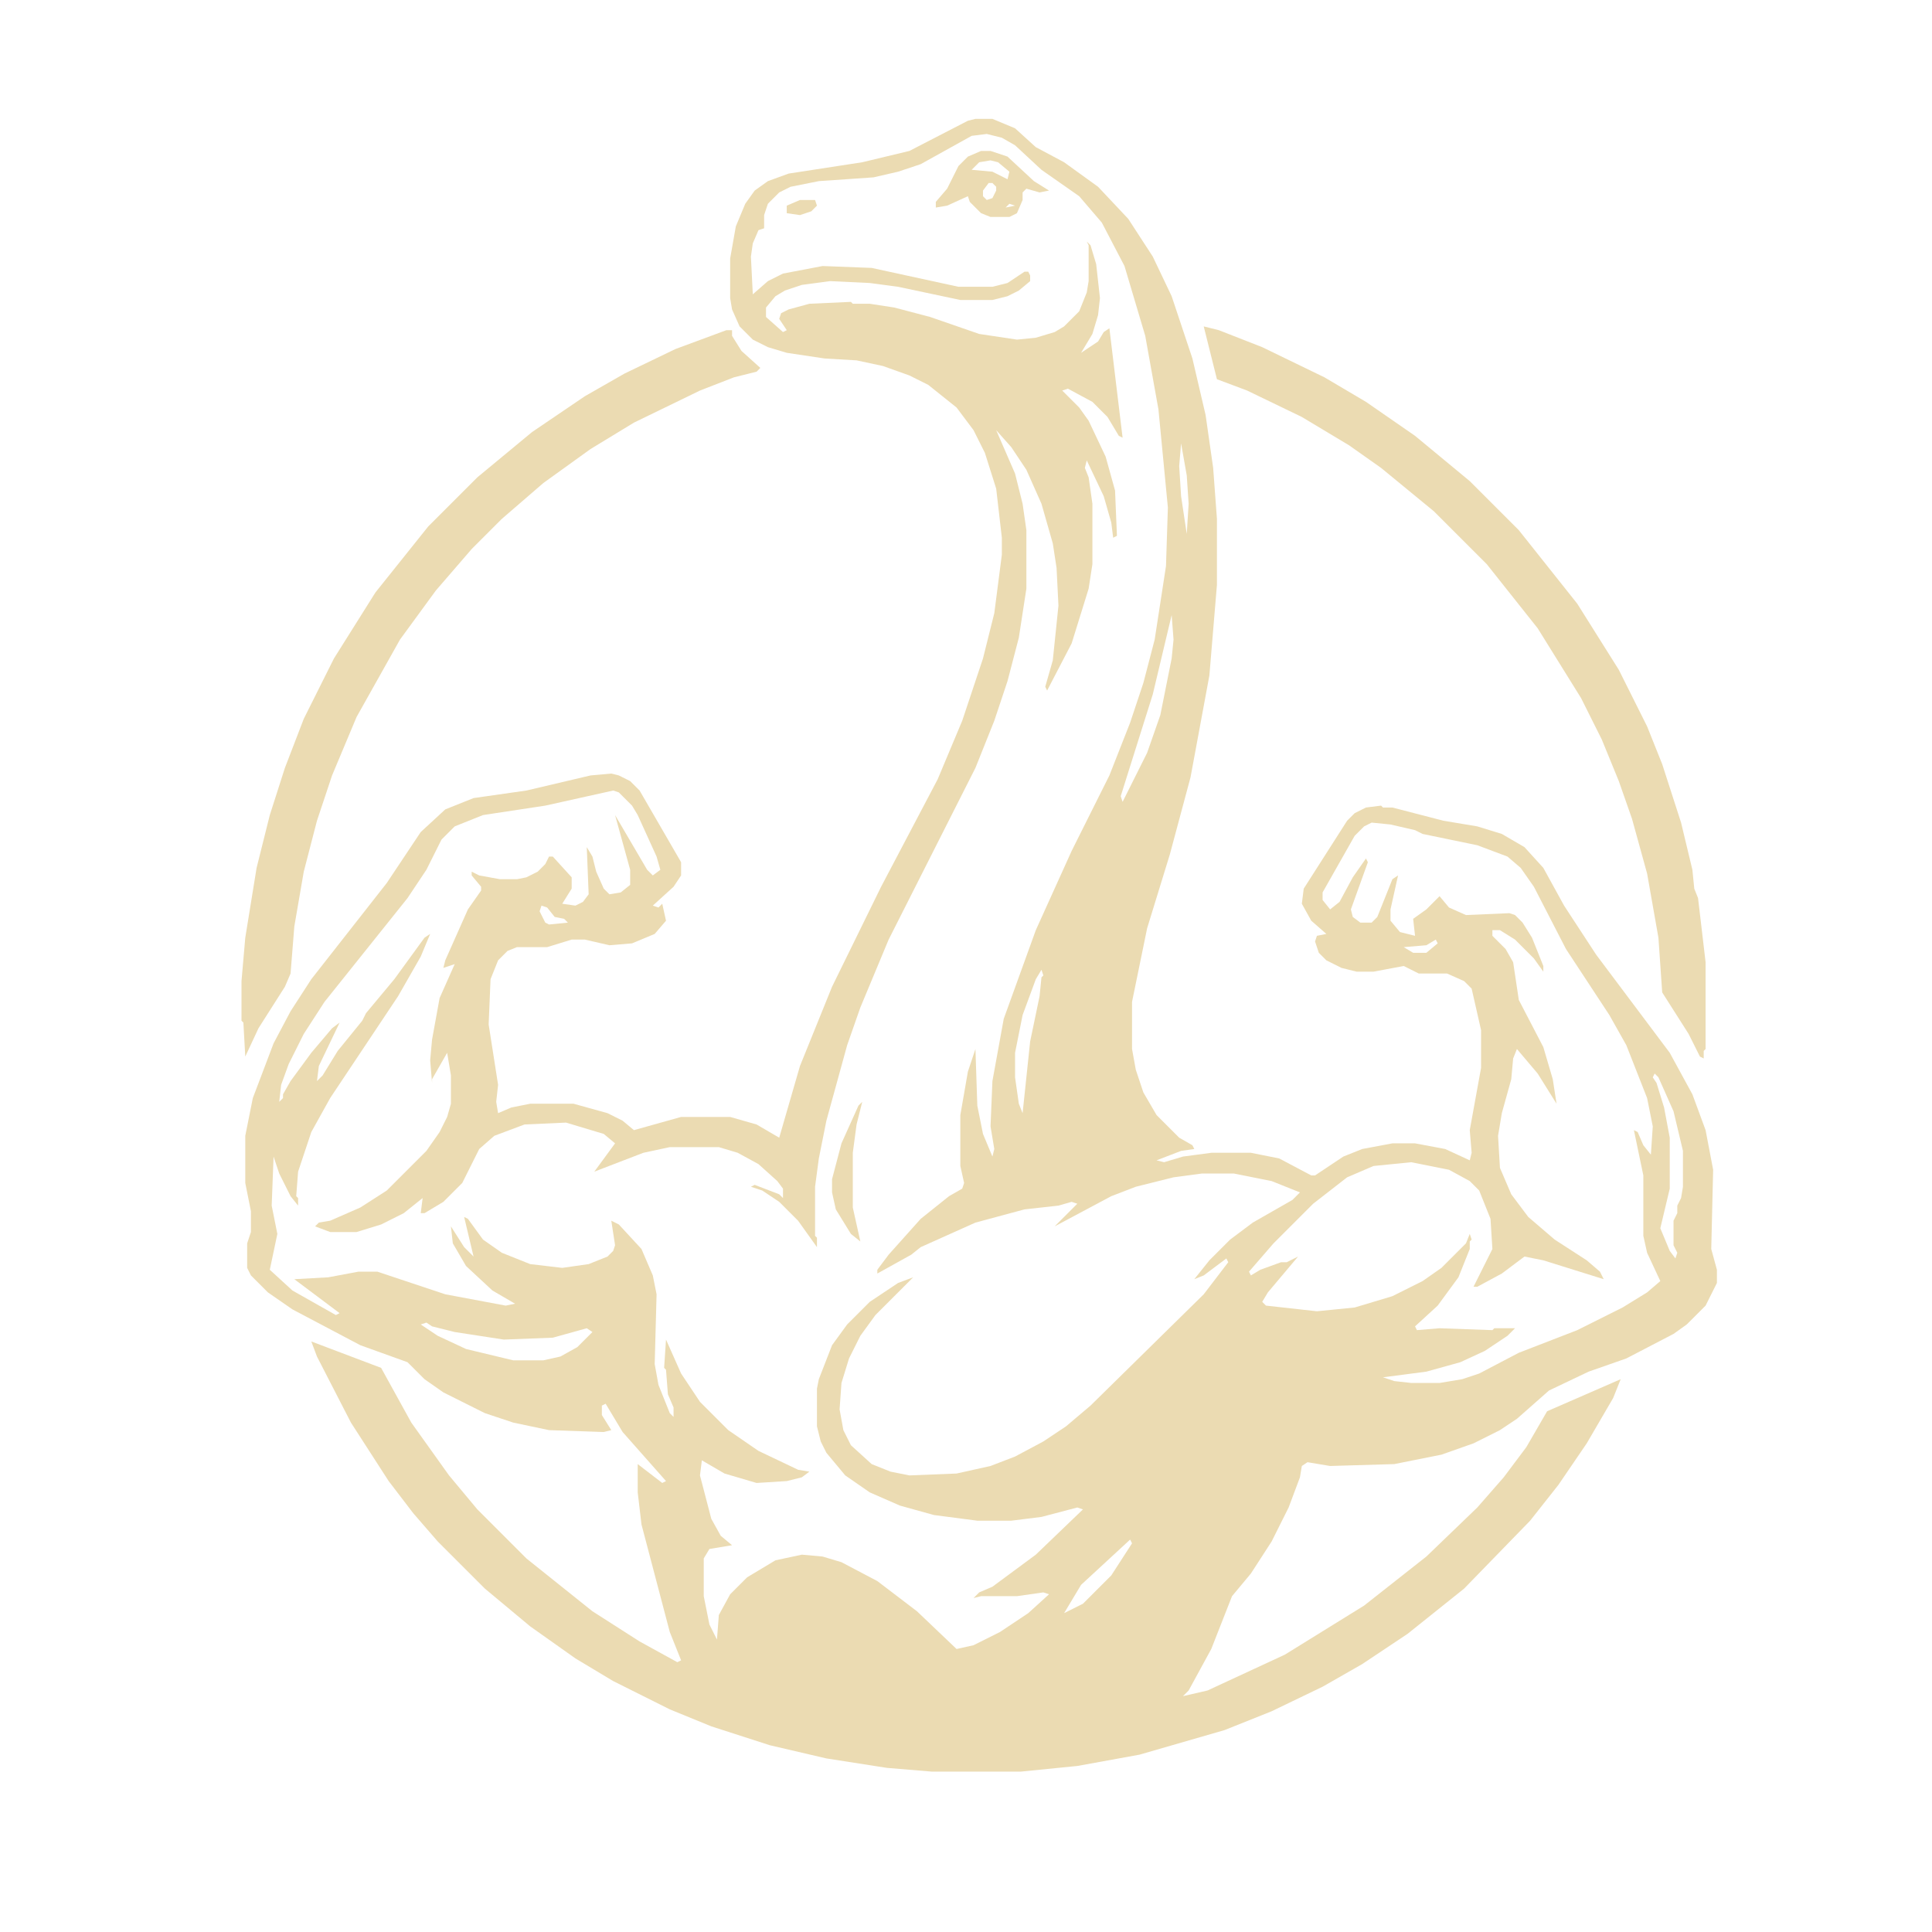
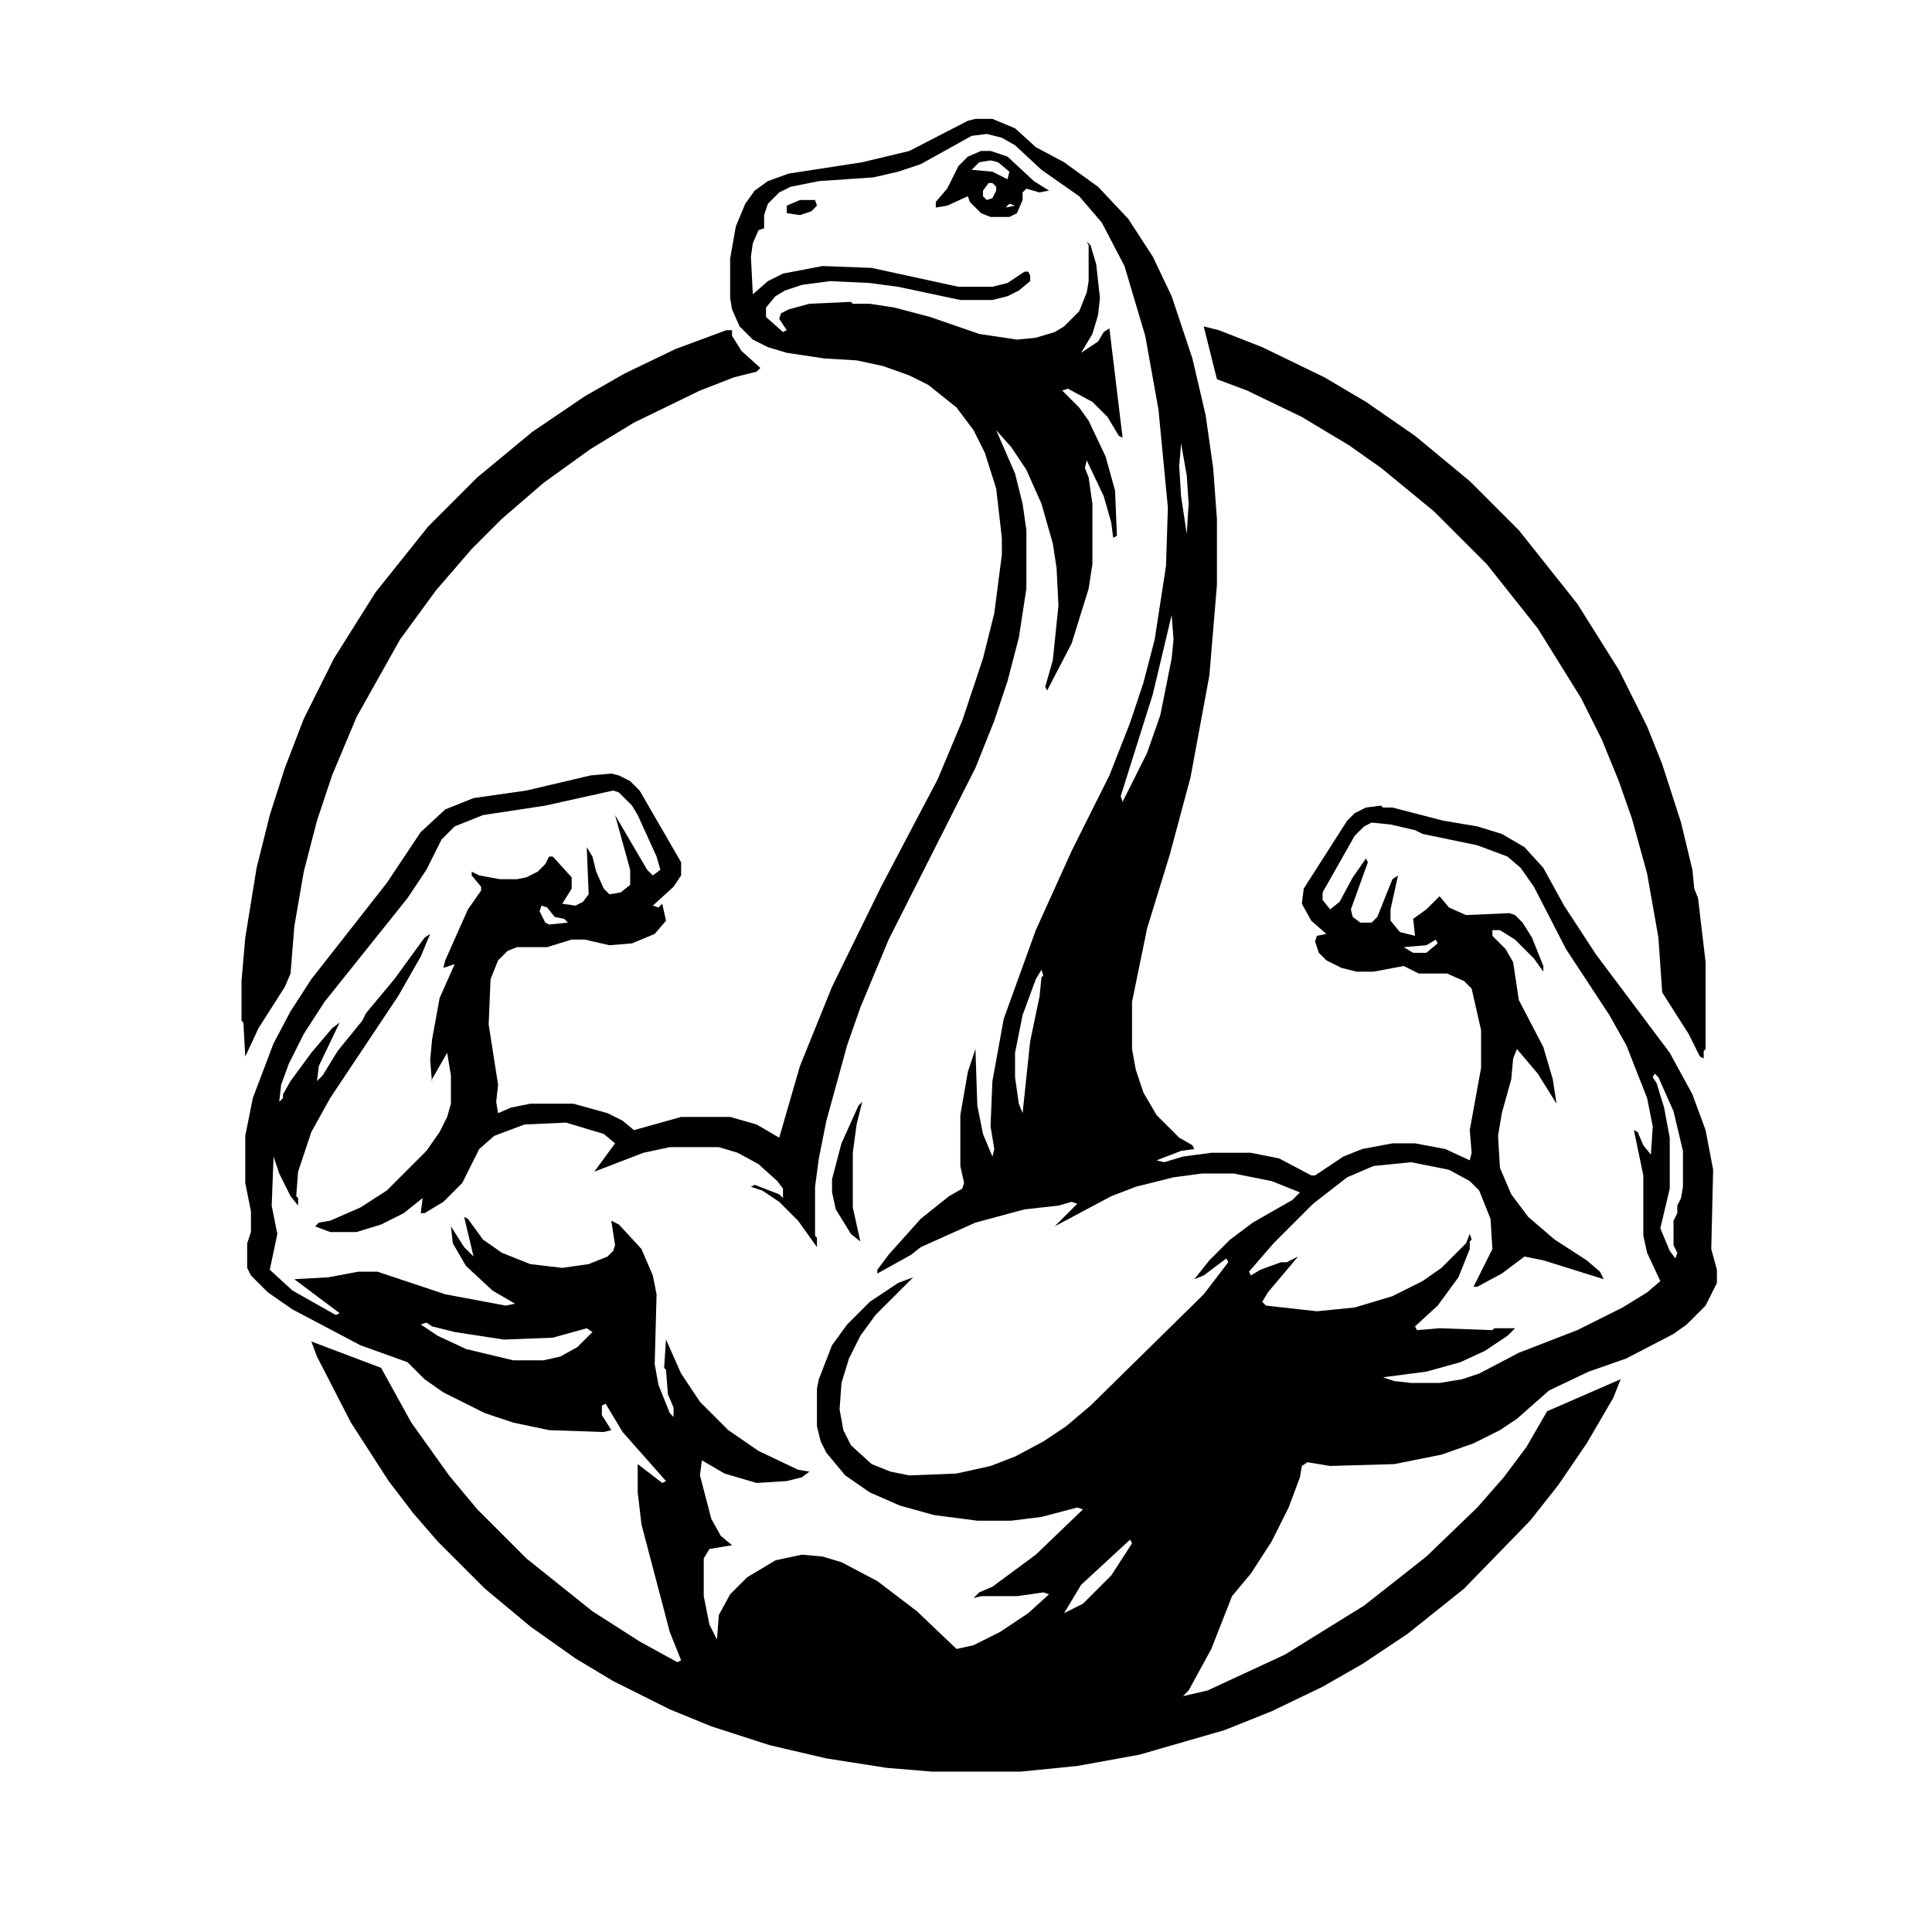
<svg xmlns="http://www.w3.org/2000/svg" viewBox="0 0 1024 1024" role="img" aria-labelledby="title desc">
-   <path fill="#ebdbb2" fill-rule="evenodd" d="     M 388 175 L 385 175 L 358 185 L 331 198 L 310 210 L 282 229 L 253 253 L 227 279 L 199 314 L 177 349 L 161 381 L 151 407 L 143 432 L 136 460 L 130 497 L 128 520 L 128 541 L 129 542 L 130 560 L 137 545 L 151 523 L 154 516 L 156 491 L 161 462 L 168 435 L 176 411 L 189 380 L 212 339 L 231 313 L 250 291 L 266 275 L 288 256 L 313 238 L 336 224 L 371 207 L 389 200 L 401 197 L 403 195 L 393 186 L 388 178 Z     M 638 173 L 645 201 L 661 207 L 690 221 L 715 236 L 732 248 L 760 271 L 788 299 L 815 333 L 838 370 L 849 392 L 858 414 L 865 434 L 873 463 L 879 497 L 881 526 L 895 548 L 901 560 L 903 561 L 903 557 L 904 556 L 904 510 L 900 476 L 898 471 L 897 461 L 891 436 L 881 405 L 873 385 L 858 355 L 836 320 L 805 281 L 779 255 L 750 231 L 724 213 L 702 200 L 669 184 L 646 175 Z     M 517 63 L 513 64 L 482 80 L 457 86 L 418 92 L 407 96 L 400 101 L 395 108 L 390 120 L 387 137 L 387 158 L 388 164 L 392 173 L 399 180 L 407 184 L 417 187 L 437 190 L 454 191 L 468 194 L 482 199 L 492 204 L 507 216 L 516 228 L 522 240 L 528 259 L 531 285 L 531 294 L 527 325 L 521 349 L 510 382 L 497 413 L 467 470 L 441 523 L 424 565 L 413 603 L 401 596 L 387 592 L 361 592 L 336 599 L 330 594 L 322 590 L 304 585 L 281 585 L 271 587 L 264 590 L 263 584 L 264 575 L 259 543 L 260 519 L 264 509 L 269 504 L 274 502 L 290 502 L 303 498 L 310 498 L 323 501 L 335 500 L 347 495 L 353 488 L 351 479 L 349 481 L 346 480 L 357 470 L 361 464 L 361 457 L 339 419 L 334 414 L 328 411 L 324 410 L 313 411 L 279 419 L 251 423 L 236 429 L 223 441 L 205 468 L 165 519 L 154 536 L 145 553 L 134 582 L 130 602 L 130 627 L 133 642 L 133 653 L 131 659 L 131 672 L 133 676 L 142 685 L 155 694 L 191 713 L 216 722 L 225 731 L 235 738 L 257 749 L 272 754 L 291 758 L 320 759 L 324 758 L 319 750 L 319 745 L 321 744 L 330 759 L 353 785 L 351 786 L 338 776 L 338 791 L 340 808 L 355 865 L 361 880 L 359 881 L 339 870 L 314 854 L 279 826 L 253 800 L 238 782 L 218 754 L 202 725 L 165 711 L 168 719 L 186 754 L 206 785 L 219 802 L 232 817 L 257 842 L 281 862 L 305 879 L 325 891 L 355 906 L 377 915 L 408 925 L 438 932 L 470 937 L 494 939 L 541 939 L 571 936 L 604 930 L 649 917 L 674 907 L 701 894 L 722 882 L 746 866 L 776 842 L 811 806 L 826 787 L 841 765 L 855 741 L 859 731 L 820 748 L 809 767 L 797 783 L 783 799 L 756 825 L 723 851 L 681 877 L 640 896 L 627 899 L 630 896 L 642 874 L 653 846 L 663 834 L 674 817 L 683 799 L 689 783 L 690 777 L 693 775 L 705 777 L 739 776 L 764 771 L 781 765 L 795 758 L 804 752 L 821 737 L 842 727 L 862 720 L 887 707 L 894 702 L 904 692 L 910 680 L 910 673 L 907 662 L 908 620 L 904 599 L 897 580 L 885 558 L 846 506 L 829 480 L 818 460 L 808 449 L 796 442 L 783 438 L 765 435 L 738 428 L 733 428 L 732 427 L 724 428 L 718 431 L 714 435 L 691 471 L 690 479 L 695 488 L 703 495 L 698 496 L 697 499 L 699 505 L 703 509 L 711 513 L 719 515 L 728 515 L 744 512 L 752 516 L 767 516 L 776 520 L 780 524 L 785 546 L 785 566 L 779 599 L 780 611 L 779 615 L 766 609 L 750 606 L 738 606 L 722 609 L 712 613 L 697 623 L 695 623 L 678 614 L 663 611 L 642 611 L 627 613 L 617 616 L 613 615 L 626 610 L 633 609 L 632 607 L 625 603 L 613 591 L 606 579 L 602 567 L 600 556 L 600 531 L 608 492 L 620 453 L 631 412 L 641 358 L 645 310 L 645 275 L 643 248 L 639 220 L 632 190 L 621 157 L 611 136 L 598 116 L 582 99 L 564 86 L 549 78 L 538 68 L 526 63 Z     M 599 816 L 600 818 L 589 835 L 574 850 L 564 855 L 573 840 Z     M 223 702 L 226 701 L 229 703 L 241 706 L 267 710 L 293 709 L 311 704 L 314 706 L 306 714 L 297 719 L 288 721 L 272 721 L 247 715 L 232 708 Z     M 877 569 L 879 571 L 887 589 L 892 610 L 892 629 L 891 635 L 889 639 L 889 643 L 887 647 L 887 660 L 889 664 L 888 667 L 885 663 L 880 651 L 885 630 L 885 603 L 882 587 L 878 574 L 876 571 Z     M 552 514 L 553 517 L 552 518 L 551 528 L 546 552 L 542 590 L 540 585 L 538 571 L 538 558 L 542 538 L 549 519 Z     M 762 500 L 756 505 L 749 505 L 744 502 L 756 501 L 761 498 Z     M 287 480 L 290 481 L 294 486 L 299 487 L 301 489 L 291 490 L 289 489 L 286 483 Z     M 727 436 L 737 437 L 750 440 L 754 442 L 783 448 L 799 454 L 806 460 L 813 470 L 830 503 L 853 538 L 862 554 L 873 582 L 876 597 L 875 612 L 871 607 L 868 600 L 866 599 L 871 623 L 871 655 L 873 664 L 880 679 L 873 685 L 860 693 L 836 705 L 805 717 L 784 728 L 775 731 L 763 733 L 748 733 L 739 732 L 733 730 L 756 727 L 774 722 L 787 716 L 799 708 L 803 704 L 792 704 L 791 705 L 763 704 L 751 705 L 750 703 L 762 692 L 773 677 L 779 662 L 779 658 L 780 657 L 779 654 L 777 659 L 764 672 L 754 679 L 738 687 L 718 693 L 698 695 L 671 692 L 669 690 L 672 685 L 688 666 L 682 669 L 679 669 L 668 673 L 663 676 L 662 674 L 675 659 L 696 638 L 714 624 L 728 618 L 748 616 L 768 620 L 779 626 L 784 631 L 790 646 L 791 662 L 781 682 L 783 682 L 796 675 L 808 666 L 818 668 L 850 678 L 848 674 L 841 668 L 824 657 L 810 645 L 801 633 L 795 619 L 794 602 L 796 590 L 801 572 L 802 561 L 804 556 L 815 569 L 825 585 L 823 572 L 818 555 L 805 530 L 802 510 L 798 503 L 791 496 L 791 493 L 795 493 L 803 498 L 813 508 L 818 515 L 818 512 L 812 497 L 807 489 L 803 485 L 800 484 L 777 485 L 768 481 L 763 475 L 756 482 L 749 487 L 750 496 L 742 494 L 737 488 L 737 482 L 741 464 L 738 466 L 730 486 L 727 489 L 721 489 L 717 486 L 716 482 L 725 457 L 724 455 L 717 465 L 710 478 L 705 482 L 701 477 L 701 473 L 718 443 L 723 438 Z     M 621 326 L 622 339 L 621 349 L 615 379 L 608 399 L 595 425 L 594 422 L 611 368 Z     M 626 235 L 629 252 L 630 267 L 629 283 L 626 263 L 625 247 Z     M 523 71 L 531 73 L 538 77 L 552 90 L 572 104 L 584 118 L 596 141 L 607 178 L 614 217 L 619 269 L 618 300 L 612 339 L 606 362 L 599 383 L 588 411 L 568 451 L 549 493 L 532 540 L 526 573 L 525 597 L 527 609 L 526 613 L 521 601 L 518 586 L 517 556 L 513 568 L 509 591 L 509 618 L 511 627 L 510 630 L 503 634 L 488 646 L 471 665 L 465 673 L 465 675 L 483 665 L 488 661 L 517 648 L 543 641 L 561 639 L 568 637 L 571 638 L 559 650 L 589 634 L 602 629 L 622 624 L 637 622 L 654 622 L 674 626 L 689 632 L 685 636 L 664 648 L 652 657 L 641 668 L 633 678 L 638 676 L 650 667 L 651 669 L 638 686 L 578 745 L 565 756 L 553 764 L 538 772 L 525 777 L 507 781 L 482 782 L 472 780 L 462 776 L 451 766 L 447 758 L 445 747 L 446 733 L 450 720 L 456 708 L 464 697 L 484 677 L 476 680 L 461 690 L 449 702 L 441 713 L 434 731 L 433 736 L 433 756 L 435 764 L 438 770 L 448 782 L 461 791 L 477 798 L 495 803 L 518 806 L 536 806 L 552 804 L 571 799 L 574 800 L 549 824 L 526 841 L 519 844 L 516 847 L 520 846 L 539 846 L 553 844 L 556 845 L 545 855 L 530 865 L 516 872 L 507 874 L 486 854 L 465 838 L 446 828 L 436 825 L 425 824 L 411 827 L 396 836 L 387 845 L 381 856 L 380 869 L 376 861 L 373 846 L 373 826 L 376 821 L 388 819 L 382 814 L 377 805 L 371 782 L 372 774 L 384 781 L 401 786 L 417 785 L 425 783 L 429 780 L 423 779 L 402 769 L 386 758 L 371 743 L 361 728 L 353 710 L 352 725 L 353 726 L 354 739 L 357 746 L 357 751 L 355 749 L 349 734 L 347 723 L 348 686 L 346 676 L 340 662 L 328 649 L 324 647 L 326 660 L 325 663 L 322 666 L 312 670 L 298 672 L 281 670 L 266 664 L 256 657 L 248 646 L 246 645 L 251 666 L 246 661 L 239 650 L 240 659 L 247 671 L 261 684 L 273 691 L 268 692 L 236 686 L 200 674 L 190 674 L 174 677 L 156 678 L 180 696 L 178 697 L 155 684 L 143 673 L 147 654 L 144 639 L 145 613 L 148 622 L 154 634 L 158 639 L 158 635 L 157 634 L 158 621 L 165 600 L 175 582 L 211 528 L 223 507 L 228 495 L 225 497 L 209 519 L 194 537 L 192 541 L 179 557 L 171 570 L 168 573 L 169 565 L 180 542 L 176 545 L 165 558 L 154 573 L 150 580 L 150 582 L 148 584 L 149 575 L 153 564 L 161 548 L 172 531 L 216 476 L 226 461 L 234 445 L 241 438 L 256 432 L 289 427 L 325 419 L 328 420 L 335 427 L 338 432 L 348 454 L 350 461 L 346 464 L 343 461 L 326 432 L 334 461 L 334 469 L 329 473 L 323 474 L 320 471 L 316 462 L 314 454 L 311 449 L 312 474 L 309 478 L 305 480 L 298 479 L 303 471 L 303 465 L 293 454 L 291 454 L 289 458 L 285 462 L 279 465 L 274 466 L 265 466 L 254 464 L 250 462 L 250 464 L 255 470 L 255 472 L 248 482 L 236 509 L 235 513 L 241 511 L 233 529 L 229 551 L 228 562 L 229 574 L 229 572 L 237 558 L 239 570 L 239 585 L 237 592 L 233 600 L 226 610 L 205 631 L 191 640 L 175 647 L 169 648 L 167 650 L 175 653 L 189 653 L 202 649 L 214 643 L 224 635 L 223 643 L 225 643 L 235 637 L 245 627 L 254 609 L 262 602 L 278 596 L 300 595 L 320 601 L 326 606 L 315 621 L 341 611 L 355 608 L 381 608 L 391 611 L 402 617 L 412 626 L 415 630 L 415 635 L 413 633 L 400 628 L 398 629 L 404 631 L 413 637 L 423 647 L 433 661 L 433 656 L 432 655 L 432 629 L 434 614 L 438 594 L 449 554 L 456 534 L 471 498 L 517 407 L 527 382 L 534 361 L 540 338 L 544 312 L 544 281 L 542 267 L 538 251 L 528 228 L 536 237 L 544 249 L 552 267 L 558 288 L 560 301 L 561 321 L 558 350 L 554 364 L 555 366 L 568 341 L 577 312 L 579 299 L 579 267 L 577 253 L 575 248 L 576 244 L 585 263 L 589 277 L 590 285 L 592 284 L 591 260 L 586 242 L 577 223 L 572 216 L 563 207 L 566 206 L 579 213 L 587 221 L 593 231 L 595 232 L 588 174 L 585 176 L 582 181 L 573 187 L 579 177 L 582 167 L 583 158 L 581 140 L 578 130 L 576 128 L 577 130 L 577 149 L 576 155 L 572 165 L 564 173 L 559 176 L 549 179 L 539 180 L 519 177 L 493 168 L 474 163 L 461 161 L 452 161 L 451 160 L 429 161 L 418 164 L 414 166 L 413 169 L 417 175 L 415 176 L 406 168 L 406 163 L 411 157 L 416 154 L 425 151 L 440 149 L 461 150 L 476 152 L 509 159 L 526 159 L 534 157 L 540 154 L 546 149 L 546 146 L 545 144 L 543 144 L 534 150 L 526 152 L 508 152 L 462 142 L 436 141 L 415 145 L 407 149 L 399 156 L 398 136 L 399 129 L 402 122 L 405 121 L 405 114 L 407 108 L 413 102 L 419 99 L 434 96 L 463 94 L 476 91 L 488 87 L 515 72 Z     M 457 584 L 455 586 L 446 606 L 441 625 L 441 632 L 443 641 L 451 654 L 456 658 L 452 640 L 452 611 L 454 596 Z     M 432 106 L 424 106 L 417 109 L 417 113 L 424 114 L 430 112 L 433 109 Z     M 496 110 L 502 109 L 513 104 L 514 107 L 520 113 L 525 115 L 535 115 L 539 113 L 542 106 L 542 102 L 544 100 L 551 102 L 556 101 L 548 96 L 534 83 L 525 80 L 520 80 L 513 83 L 508 88 L 502 100 L 496 107 Z     M 533 110 L 535 108 L 538 109 Z     M 526 97 L 528 99 L 528 101 L 526 105 L 523 106 L 521 104 L 521 101 L 524 97 Z     M 515 90 L 519 86 L 525 85 L 529 86 L 535 91 L 534 95 L 526 91 Z   " />
+   <path fill="#000000" fill-rule="evenodd" d="     M 388 175 L 385 175 L 358 185 L 331 198 L 310 210 L 282 229 L 253 253 L 227 279 L 199 314 L 177 349 L 161 381 L 151 407 L 143 432 L 136 460 L 130 497 L 128 520 L 128 541 L 129 542 L 130 560 L 137 545 L 151 523 L 154 516 L 156 491 L 161 462 L 168 435 L 176 411 L 189 380 L 212 339 L 231 313 L 250 291 L 266 275 L 288 256 L 313 238 L 336 224 L 371 207 L 389 200 L 401 197 L 403 195 L 393 186 L 388 178 Z     M 638 173 L 645 201 L 661 207 L 690 221 L 715 236 L 732 248 L 760 271 L 788 299 L 815 333 L 838 370 L 849 392 L 858 414 L 865 434 L 873 463 L 879 497 L 881 526 L 895 548 L 901 560 L 903 561 L 903 557 L 904 556 L 904 510 L 900 476 L 898 471 L 897 461 L 891 436 L 881 405 L 873 385 L 858 355 L 836 320 L 805 281 L 779 255 L 750 231 L 724 213 L 702 200 L 669 184 L 646 175 Z     M 517 63 L 513 64 L 482 80 L 457 86 L 418 92 L 407 96 L 400 101 L 395 108 L 390 120 L 387 137 L 387 158 L 388 164 L 392 173 L 399 180 L 407 184 L 417 187 L 437 190 L 454 191 L 468 194 L 482 199 L 492 204 L 507 216 L 516 228 L 522 240 L 528 259 L 531 285 L 531 294 L 527 325 L 521 349 L 510 382 L 497 413 L 467 470 L 441 523 L 424 565 L 413 603 L 401 596 L 387 592 L 361 592 L 336 599 L 330 594 L 322 590 L 304 585 L 281 585 L 271 587 L 264 590 L 263 584 L 264 575 L 259 543 L 260 519 L 264 509 L 269 504 L 274 502 L 290 502 L 303 498 L 310 498 L 323 501 L 335 500 L 347 495 L 353 488 L 351 479 L 349 481 L 346 480 L 357 470 L 361 464 L 361 457 L 339 419 L 334 414 L 328 411 L 324 410 L 313 411 L 279 419 L 251 423 L 236 429 L 223 441 L 205 468 L 165 519 L 154 536 L 145 553 L 134 582 L 130 602 L 130 627 L 133 642 L 133 653 L 131 659 L 131 672 L 133 676 L 142 685 L 155 694 L 191 713 L 216 722 L 225 731 L 235 738 L 257 749 L 272 754 L 291 758 L 320 759 L 324 758 L 319 750 L 319 745 L 321 744 L 330 759 L 353 785 L 351 786 L 338 776 L 338 791 L 340 808 L 355 865 L 361 880 L 359 881 L 339 870 L 314 854 L 279 826 L 253 800 L 238 782 L 218 754 L 202 725 L 165 711 L 168 719 L 186 754 L 206 785 L 219 802 L 232 817 L 257 842 L 281 862 L 305 879 L 325 891 L 355 906 L 377 915 L 408 925 L 438 932 L 470 937 L 494 939 L 541 939 L 571 936 L 604 930 L 649 917 L 674 907 L 701 894 L 722 882 L 746 866 L 776 842 L 811 806 L 826 787 L 841 765 L 855 741 L 859 731 L 820 748 L 809 767 L 797 783 L 783 799 L 756 825 L 723 851 L 681 877 L 640 896 L 627 899 L 630 896 L 642 874 L 653 846 L 663 834 L 674 817 L 683 799 L 689 783 L 690 777 L 693 775 L 705 777 L 739 776 L 764 771 L 781 765 L 795 758 L 804 752 L 821 737 L 842 727 L 862 720 L 887 707 L 894 702 L 904 692 L 910 680 L 910 673 L 907 662 L 908 620 L 904 599 L 897 580 L 885 558 L 846 506 L 829 480 L 818 460 L 808 449 L 796 442 L 783 438 L 765 435 L 738 428 L 733 428 L 732 427 L 724 428 L 718 431 L 714 435 L 691 471 L 690 479 L 695 488 L 703 495 L 698 496 L 697 499 L 699 505 L 703 509 L 711 513 L 719 515 L 728 515 L 744 512 L 752 516 L 767 516 L 776 520 L 780 524 L 785 546 L 785 566 L 779 599 L 780 611 L 779 615 L 766 609 L 750 606 L 738 606 L 722 609 L 712 613 L 697 623 L 695 623 L 678 614 L 663 611 L 642 611 L 627 613 L 617 616 L 613 615 L 626 610 L 633 609 L 632 607 L 625 603 L 613 591 L 606 579 L 602 567 L 600 556 L 600 531 L 608 492 L 620 453 L 631 412 L 641 358 L 645 310 L 645 275 L 643 248 L 639 220 L 632 190 L 621 157 L 611 136 L 598 116 L 582 99 L 564 86 L 549 78 L 538 68 L 526 63 Z     M 599 816 L 600 818 L 589 835 L 574 850 L 564 855 L 573 840 Z     M 223 702 L 226 701 L 229 703 L 241 706 L 267 710 L 293 709 L 311 704 L 314 706 L 306 714 L 297 719 L 288 721 L 272 721 L 247 715 L 232 708 Z     M 877 569 L 879 571 L 887 589 L 892 610 L 892 629 L 891 635 L 889 639 L 889 643 L 887 647 L 887 660 L 889 664 L 888 667 L 885 663 L 880 651 L 885 630 L 885 603 L 882 587 L 878 574 L 876 571 Z     M 552 514 L 553 517 L 552 518 L 551 528 L 546 552 L 542 590 L 540 585 L 538 571 L 538 558 L 542 538 L 549 519 Z     M 762 500 L 756 505 L 749 505 L 744 502 L 756 501 L 761 498 Z     M 287 480 L 290 481 L 294 486 L 299 487 L 301 489 L 291 490 L 289 489 L 286 483 Z     M 727 436 L 737 437 L 750 440 L 754 442 L 783 448 L 799 454 L 806 460 L 813 470 L 830 503 L 853 538 L 862 554 L 873 582 L 876 597 L 875 612 L 871 607 L 868 600 L 866 599 L 871 623 L 871 655 L 873 664 L 880 679 L 873 685 L 860 693 L 836 705 L 805 717 L 784 728 L 775 731 L 763 733 L 748 733 L 739 732 L 733 730 L 756 727 L 774 722 L 787 716 L 799 708 L 803 704 L 792 704 L 791 705 L 763 704 L 751 705 L 750 703 L 762 692 L 773 677 L 779 662 L 779 658 L 780 657 L 779 654 L 777 659 L 764 672 L 754 679 L 738 687 L 718 693 L 698 695 L 671 692 L 669 690 L 672 685 L 688 666 L 682 669 L 679 669 L 668 673 L 663 676 L 662 674 L 675 659 L 696 638 L 714 624 L 728 618 L 748 616 L 768 620 L 779 626 L 784 631 L 790 646 L 791 662 L 781 682 L 783 682 L 796 675 L 808 666 L 818 668 L 850 678 L 848 674 L 841 668 L 824 657 L 810 645 L 801 633 L 795 619 L 794 602 L 796 590 L 801 572 L 802 561 L 804 556 L 815 569 L 825 585 L 823 572 L 818 555 L 805 530 L 802 510 L 798 503 L 791 496 L 791 493 L 795 493 L 803 498 L 813 508 L 818 515 L 818 512 L 812 497 L 807 489 L 803 485 L 800 484 L 777 485 L 768 481 L 763 475 L 756 482 L 749 487 L 750 496 L 742 494 L 737 488 L 737 482 L 741 464 L 738 466 L 730 486 L 727 489 L 721 489 L 717 486 L 716 482 L 725 457 L 724 455 L 717 465 L 710 478 L 705 482 L 701 477 L 701 473 L 718 443 L 723 438 Z     M 621 326 L 622 339 L 621 349 L 615 379 L 608 399 L 595 425 L 594 422 L 611 368 Z     M 626 235 L 629 252 L 630 267 L 629 283 L 626 263 L 625 247 Z     M 523 71 L 531 73 L 538 77 L 552 90 L 572 104 L 584 118 L 596 141 L 607 178 L 614 217 L 619 269 L 618 300 L 612 339 L 606 362 L 599 383 L 588 411 L 568 451 L 549 493 L 532 540 L 526 573 L 525 597 L 527 609 L 526 613 L 521 601 L 518 586 L 517 556 L 513 568 L 509 591 L 509 618 L 511 627 L 510 630 L 503 634 L 488 646 L 471 665 L 465 673 L 465 675 L 483 665 L 488 661 L 517 648 L 543 641 L 561 639 L 568 637 L 571 638 L 559 650 L 589 634 L 602 629 L 622 624 L 637 622 L 654 622 L 674 626 L 689 632 L 685 636 L 664 648 L 652 657 L 641 668 L 633 678 L 638 676 L 650 667 L 651 669 L 638 686 L 578 745 L 565 756 L 553 764 L 538 772 L 525 777 L 507 781 L 482 782 L 472 780 L 462 776 L 451 766 L 447 758 L 445 747 L 446 733 L 450 720 L 456 708 L 464 697 L 484 677 L 476 680 L 461 690 L 449 702 L 441 713 L 434 731 L 433 736 L 433 756 L 435 764 L 438 770 L 448 782 L 461 791 L 477 798 L 495 803 L 518 806 L 536 806 L 552 804 L 571 799 L 574 800 L 549 824 L 526 841 L 519 844 L 516 847 L 520 846 L 539 846 L 553 844 L 556 845 L 545 855 L 530 865 L 516 872 L 507 874 L 486 854 L 465 838 L 446 828 L 436 825 L 425 824 L 411 827 L 396 836 L 387 845 L 381 856 L 380 869 L 376 861 L 373 846 L 373 826 L 376 821 L 388 819 L 382 814 L 377 805 L 371 782 L 372 774 L 384 781 L 401 786 L 417 785 L 425 783 L 429 780 L 423 779 L 402 769 L 386 758 L 371 743 L 361 728 L 353 710 L 352 725 L 353 726 L 354 739 L 357 746 L 357 751 L 355 749 L 349 734 L 347 723 L 348 686 L 346 676 L 340 662 L 328 649 L 324 647 L 326 660 L 325 663 L 322 666 L 312 670 L 298 672 L 281 670 L 266 664 L 256 657 L 248 646 L 246 645 L 251 666 L 246 661 L 239 650 L 240 659 L 247 671 L 261 684 L 273 691 L 268 692 L 236 686 L 200 674 L 190 674 L 174 677 L 156 678 L 180 696 L 178 697 L 155 684 L 143 673 L 147 654 L 144 639 L 145 613 L 148 622 L 154 634 L 158 639 L 158 635 L 157 634 L 158 621 L 165 600 L 175 582 L 211 528 L 223 507 L 228 495 L 225 497 L 209 519 L 194 537 L 192 541 L 179 557 L 171 570 L 168 573 L 169 565 L 180 542 L 176 545 L 165 558 L 154 573 L 150 580 L 150 582 L 148 584 L 149 575 L 153 564 L 161 548 L 172 531 L 216 476 L 226 461 L 234 445 L 241 438 L 256 432 L 289 427 L 325 419 L 328 420 L 335 427 L 338 432 L 348 454 L 350 461 L 346 464 L 343 461 L 326 432 L 334 461 L 334 469 L 329 473 L 323 474 L 320 471 L 316 462 L 314 454 L 311 449 L 312 474 L 309 478 L 305 480 L 298 479 L 303 471 L 303 465 L 293 454 L 291 454 L 289 458 L 285 462 L 279 465 L 274 466 L 265 466 L 254 464 L 250 462 L 250 464 L 255 470 L 255 472 L 248 482 L 236 509 L 235 513 L 241 511 L 233 529 L 229 551 L 228 562 L 229 574 L 229 572 L 237 558 L 239 570 L 239 585 L 237 592 L 233 600 L 226 610 L 205 631 L 191 640 L 175 647 L 169 648 L 167 650 L 175 653 L 189 653 L 202 649 L 214 643 L 224 635 L 223 643 L 225 643 L 235 637 L 245 627 L 254 609 L 262 602 L 278 596 L 300 595 L 320 601 L 326 606 L 315 621 L 341 611 L 355 608 L 381 608 L 391 611 L 402 617 L 412 626 L 415 630 L 415 635 L 413 633 L 400 628 L 398 629 L 404 631 L 413 637 L 423 647 L 433 661 L 433 656 L 432 655 L 432 629 L 434 614 L 438 594 L 449 554 L 456 534 L 471 498 L 517 407 L 527 382 L 534 361 L 540 338 L 544 312 L 544 281 L 542 267 L 538 251 L 528 228 L 536 237 L 544 249 L 552 267 L 558 288 L 560 301 L 561 321 L 558 350 L 554 364 L 555 366 L 568 341 L 577 312 L 579 299 L 579 267 L 577 253 L 575 248 L 576 244 L 585 263 L 589 277 L 590 285 L 592 284 L 591 260 L 586 242 L 577 223 L 572 216 L 563 207 L 566 206 L 579 213 L 587 221 L 593 231 L 595 232 L 588 174 L 585 176 L 582 181 L 573 187 L 579 177 L 582 167 L 583 158 L 581 140 L 578 130 L 576 128 L 577 130 L 577 149 L 576 155 L 572 165 L 564 173 L 559 176 L 549 179 L 539 180 L 519 177 L 493 168 L 474 163 L 461 161 L 452 161 L 451 160 L 429 161 L 418 164 L 414 166 L 413 169 L 417 175 L 415 176 L 406 168 L 406 163 L 411 157 L 416 154 L 425 151 L 440 149 L 461 150 L 476 152 L 509 159 L 526 159 L 534 157 L 540 154 L 546 149 L 546 146 L 545 144 L 543 144 L 534 150 L 526 152 L 508 152 L 462 142 L 436 141 L 415 145 L 407 149 L 399 156 L 398 136 L 399 129 L 402 122 L 405 121 L 405 114 L 407 108 L 413 102 L 419 99 L 434 96 L 463 94 L 476 91 L 488 87 L 515 72 Z     M 457 584 L 455 586 L 446 606 L 441 625 L 441 632 L 443 641 L 451 654 L 456 658 L 452 640 L 452 611 L 454 596 Z     M 432 106 L 424 106 L 417 109 L 417 113 L 424 114 L 430 112 L 433 109 Z     M 496 110 L 502 109 L 513 104 L 514 107 L 520 113 L 525 115 L 535 115 L 539 113 L 542 106 L 542 102 L 544 100 L 551 102 L 556 101 L 548 96 L 534 83 L 525 80 L 520 80 L 513 83 L 508 88 L 502 100 L 496 107 Z     M 533 110 L 535 108 L 538 109 Z     M 526 97 L 528 99 L 528 101 L 526 105 L 523 106 L 521 104 L 521 101 L 524 97 Z     M 515 90 L 519 86 L 525 85 L 529 86 L 535 91 L 534 95 L 526 91 Z   " />
</svg>
